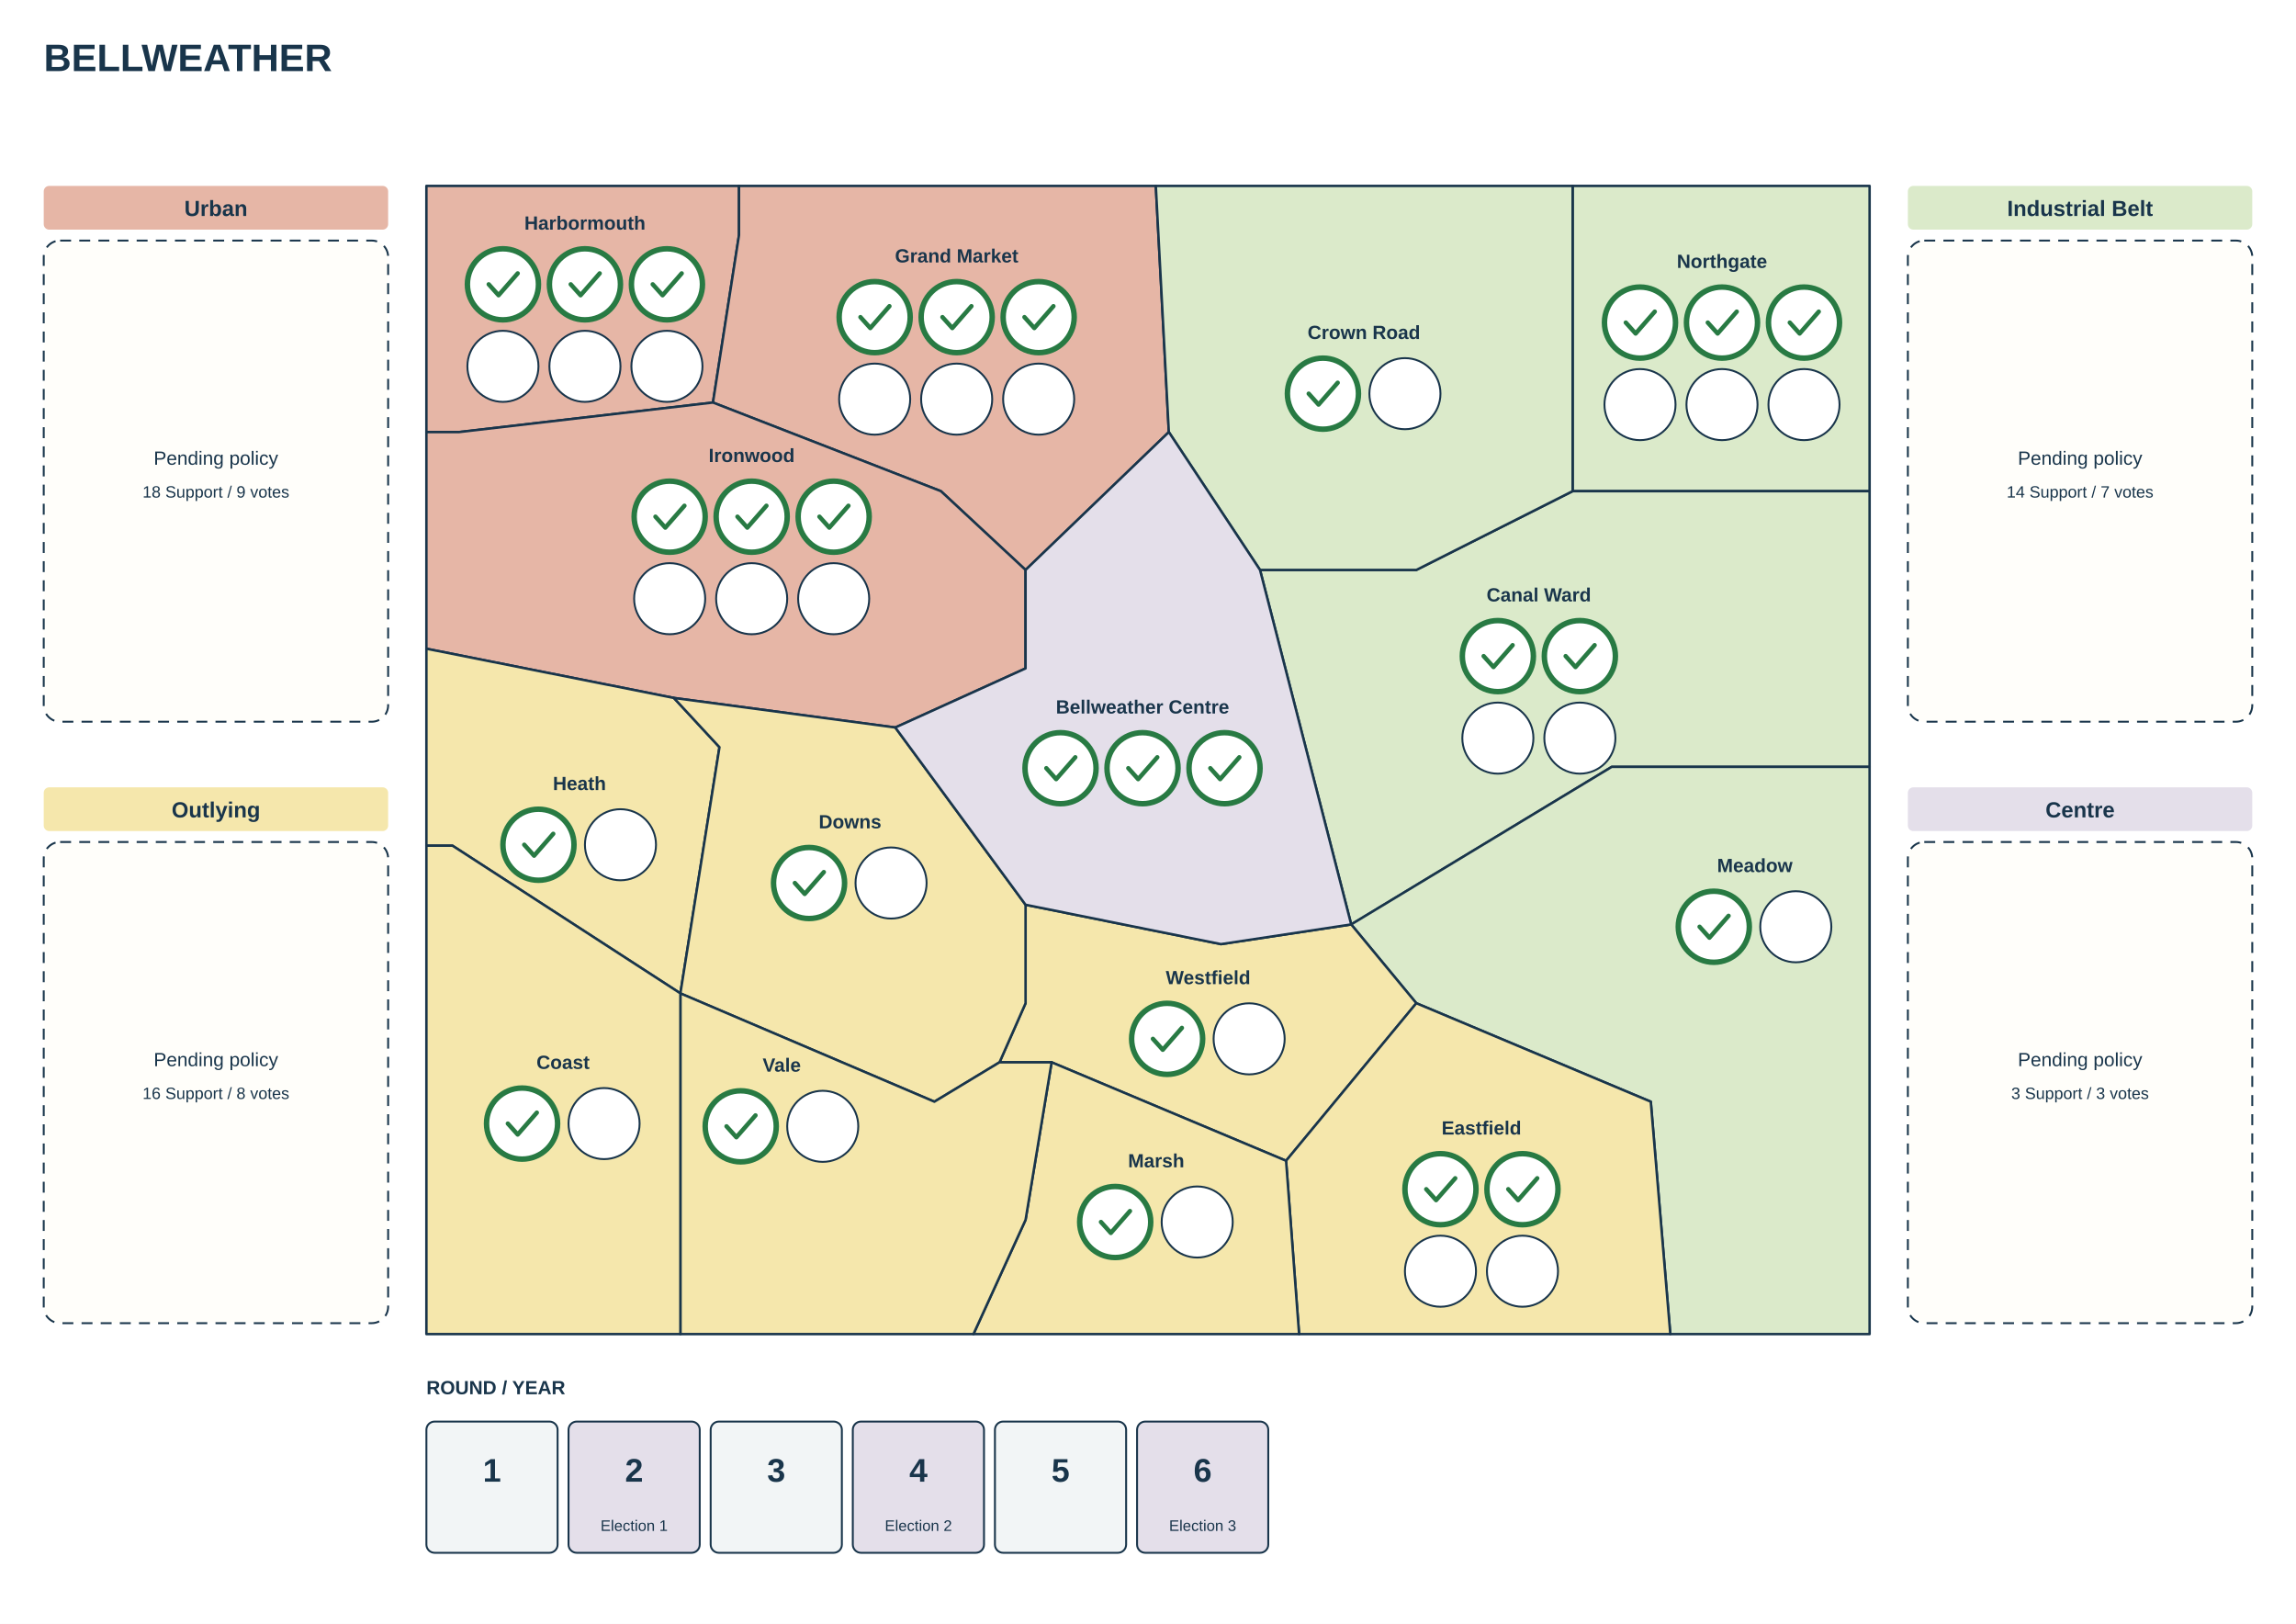
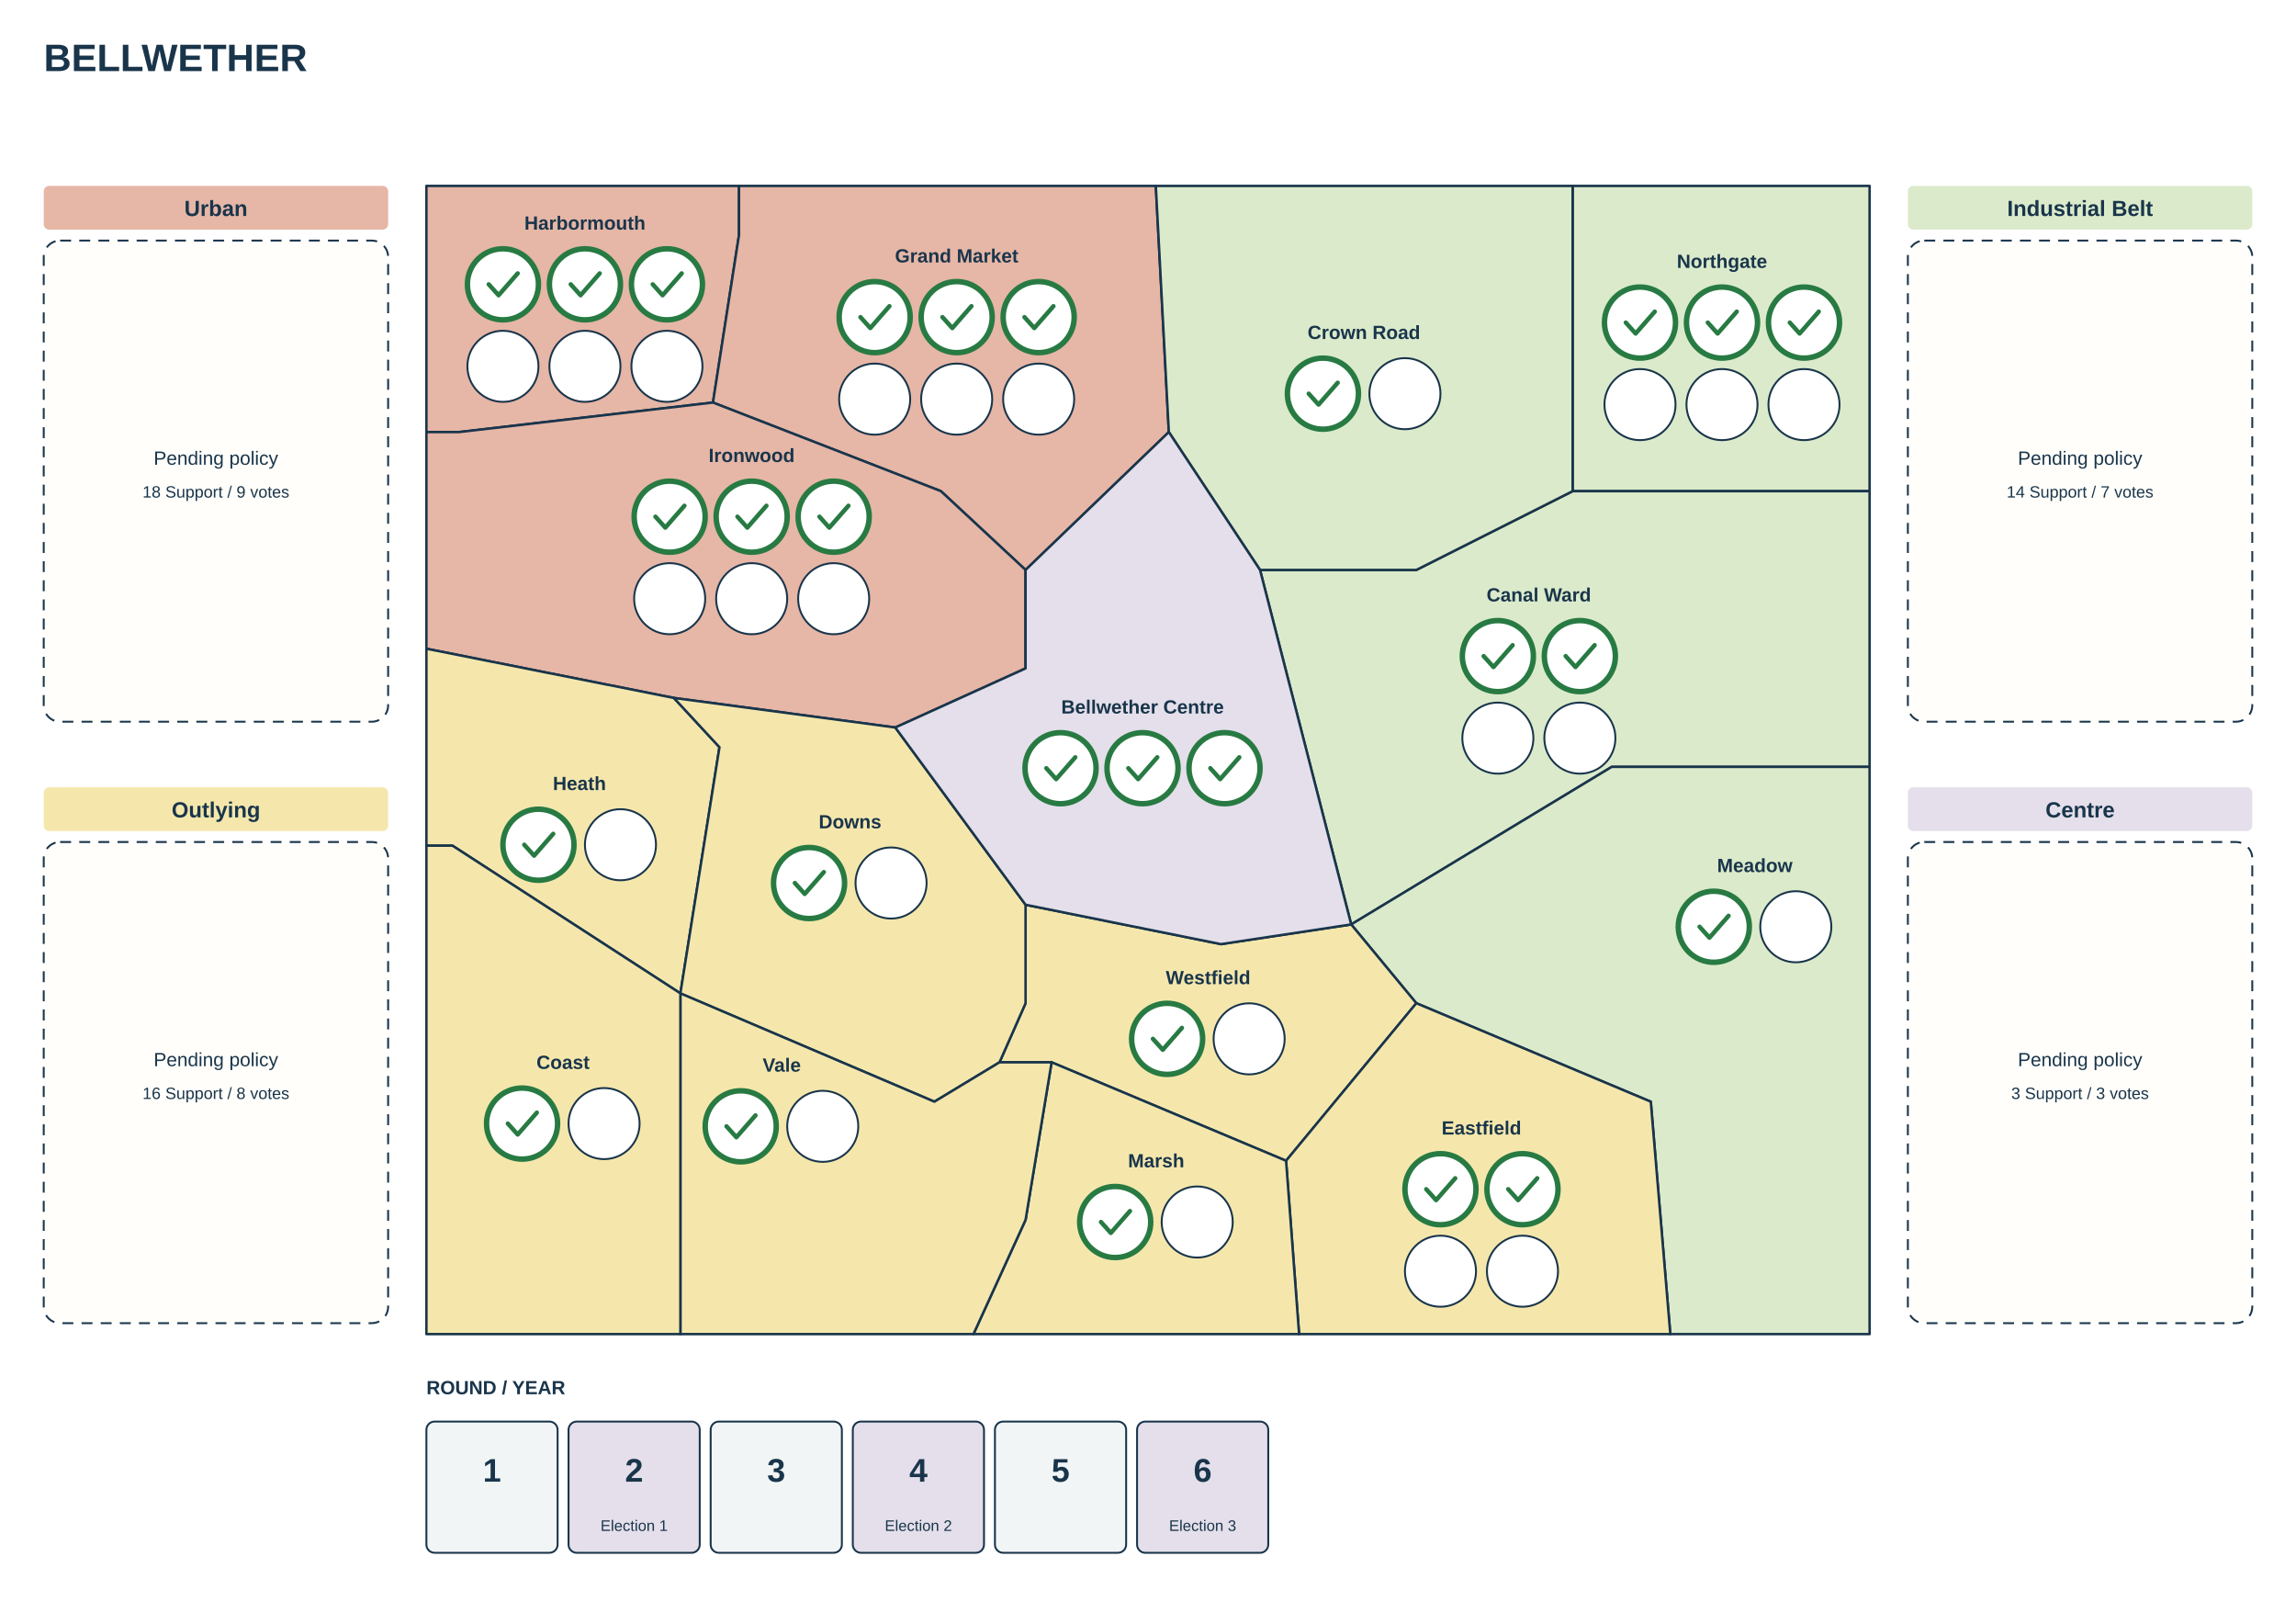
<svg xmlns="http://www.w3.org/2000/svg" width="420mm" height="297mm" viewBox="0 0 420 297" role="img" aria-labelledby="title desc">
  <style>text{font-family:Arial,sans-serif;fill:#19354b}</style>
  <rect width="420" height="297" fill="white" />
-   <text x="8" y="13" font-size="7" text-anchor="start" font-weight="bold">BELLWEATHER</text>
+   <text x="8" y="13" font-size="7" text-anchor="start" font-weight="bold">BELLWETHER</text>
  <g data-district="A">
    <polygon points="130.419,73.623 83.957,79.026 78,79.026 78,34 135.184,34 135.184,43.005" fill="#e6b6a6" stroke="#19354b" stroke-width=".45" stroke-linejoin="round" />
    <text x="107" y="42" font-size="3.5" text-anchor="middle" font-weight="bold">Harbormouth</text>
    <circle class="support-slot" cx="92" cy="52" r="6.5" fill="white" stroke="#287a43" stroke-width="1" data-retained="true" />
    <path d="M89.4,52 l1.8,2 l3.5,-4" fill="none" stroke="#287a43" stroke-width=".8" stroke-linecap="round" stroke-linejoin="round" />
    <circle class="support-slot" cx="107" cy="52" r="6.5" fill="white" stroke="#287a43" stroke-width="1" data-retained="true" />
    <path d="M104.4,52 l1.8,2 l3.5,-4" fill="none" stroke="#287a43" stroke-width=".8" stroke-linecap="round" stroke-linejoin="round" />
    <circle class="support-slot" cx="122" cy="52" r="6.5" fill="white" stroke="#287a43" stroke-width="1" data-retained="true" />
    <path d="M119.4,52 l1.8,2 l3.5,-4" fill="none" stroke="#287a43" stroke-width=".8" stroke-linecap="round" stroke-linejoin="round" />
    <circle class="support-slot" cx="92" cy="67" r="6.5" fill="white" stroke="#19354b" stroke-width="0.35" data-retained="false" />
    <circle class="support-slot" cx="107" cy="67" r="6.5" fill="white" stroke="#19354b" stroke-width="0.35" data-retained="false" />
    <circle class="support-slot" cx="122" cy="67" r="6.5" fill="white" stroke="#19354b" stroke-width="0.35" data-retained="false" />
  </g>
  <g data-district="B">
    <polygon points="130.419,73.623 135.184,43.005 135.184,34 211.43,34 213.812,79.026 187.603,104.24 172.116,89.832" fill="#e6b6a6" stroke="#19354b" stroke-width=".45" stroke-linejoin="round" />
    <text x="175" y="48" font-size="3.5" text-anchor="middle" font-weight="bold">Grand Market</text>
    <circle class="support-slot" cx="160" cy="58" r="6.5" fill="white" stroke="#287a43" stroke-width="1" data-retained="true" />
    <path d="M157.4,58 l1.8,2 l3.5,-4" fill="none" stroke="#287a43" stroke-width=".8" stroke-linecap="round" stroke-linejoin="round" />
    <circle class="support-slot" cx="175" cy="58" r="6.5" fill="white" stroke="#287a43" stroke-width="1" data-retained="true" />
    <path d="M172.4,58 l1.8,2 l3.5,-4" fill="none" stroke="#287a43" stroke-width=".8" stroke-linecap="round" stroke-linejoin="round" />
    <circle class="support-slot" cx="190" cy="58" r="6.5" fill="white" stroke="#287a43" stroke-width="1" data-retained="true" />
    <path d="M187.4,58 l1.8,2 l3.5,-4" fill="none" stroke="#287a43" stroke-width=".8" stroke-linecap="round" stroke-linejoin="round" />
    <circle class="support-slot" cx="160" cy="73" r="6.5" fill="white" stroke="#19354b" stroke-width="0.35" data-retained="false" />
    <circle class="support-slot" cx="175" cy="73" r="6.5" fill="white" stroke="#19354b" stroke-width="0.35" data-retained="false" />
    <circle class="support-slot" cx="190" cy="73" r="6.5" fill="white" stroke="#19354b" stroke-width="0.35" data-retained="false" />
  </g>
  <g data-district="C">
    <polygon points="130.419,73.623 172.116,89.832 187.603,104.24 187.603,122.25 163.776,133.057 123.271,127.654 78,118.648 78,79.026 83.957,79.026" fill="#e6b6a6" stroke="#19354b" stroke-width=".45" stroke-linejoin="round" />
    <text x="137.5" y="84.5" font-size="3.5" text-anchor="middle" font-weight="bold">Ironwood</text>
    <circle class="support-slot" cx="122.5" cy="94.5" r="6.5" fill="white" stroke="#287a43" stroke-width="1" data-retained="true" />
    <path d="M119.9,94.5 l1.8,2 l3.5,-4" fill="none" stroke="#287a43" stroke-width=".8" stroke-linecap="round" stroke-linejoin="round" />
    <circle class="support-slot" cx="137.5" cy="94.5" r="6.5" fill="white" stroke="#287a43" stroke-width="1" data-retained="true" />
    <path d="M134.9,94.5 l1.8,2 l3.5,-4" fill="none" stroke="#287a43" stroke-width=".8" stroke-linecap="round" stroke-linejoin="round" />
    <circle class="support-slot" cx="152.5" cy="94.5" r="6.5" fill="white" stroke="#287a43" stroke-width="1" data-retained="true" />
    <path d="M149.9,94.5 l1.8,2 l3.5,-4" fill="none" stroke="#287a43" stroke-width=".8" stroke-linecap="round" stroke-linejoin="round" />
    <circle class="support-slot" cx="122.5" cy="109.5" r="6.5" fill="white" stroke="#19354b" stroke-width="0.35" data-retained="false" />
    <circle class="support-slot" cx="137.5" cy="109.5" r="6.5" fill="white" stroke="#19354b" stroke-width="0.35" data-retained="false" />
    <circle class="support-slot" cx="152.5" cy="109.5" r="6.5" fill="white" stroke="#19354b" stroke-width="0.35" data-retained="false" />
  </g>
  <g data-district="D">
    <polygon points="287.675,34 342,34 342,89.832 287.675,89.832" fill="#dbeaca" stroke="#19354b" stroke-width=".45" stroke-linejoin="round" />
    <text x="315" y="49" font-size="3.5" text-anchor="middle" font-weight="bold">Northgate</text>
    <circle class="support-slot" cx="300" cy="59" r="6.5" fill="white" stroke="#287a43" stroke-width="1" data-retained="true" />
    <path d="M297.4,59 l1.8,2 l3.5,-4" fill="none" stroke="#287a43" stroke-width=".8" stroke-linecap="round" stroke-linejoin="round" />
    <circle class="support-slot" cx="315" cy="59" r="6.5" fill="white" stroke="#287a43" stroke-width="1" data-retained="true" />
    <path d="M312.4,59 l1.8,2 l3.5,-4" fill="none" stroke="#287a43" stroke-width=".8" stroke-linecap="round" stroke-linejoin="round" />
    <circle class="support-slot" cx="330" cy="59" r="6.5" fill="white" stroke="#287a43" stroke-width="1" data-retained="true" />
    <path d="M327.4,59 l1.8,2 l3.5,-4" fill="none" stroke="#287a43" stroke-width=".8" stroke-linecap="round" stroke-linejoin="round" />
    <circle class="support-slot" cx="300" cy="74" r="6.5" fill="white" stroke="#19354b" stroke-width="0.35" data-retained="false" />
    <circle class="support-slot" cx="315" cy="74" r="6.5" fill="white" stroke="#19354b" stroke-width="0.35" data-retained="false" />
    <circle class="support-slot" cx="330" cy="74" r="6.5" fill="white" stroke="#19354b" stroke-width="0.35" data-retained="false" />
  </g>
  <g data-district="E">
    <polygon points="287.675,89.832 342,89.832 342,140.261 294.823,140.261 247.17,169.077 230.491,104.24 259.083,104.24" fill="#dbeaca" stroke="#19354b" stroke-width=".45" stroke-linejoin="round" />
    <text x="281.5" y="110" font-size="3.5" text-anchor="middle" font-weight="bold">Canal Ward</text>
    <circle class="support-slot" cx="274" cy="120" r="6.5" fill="white" stroke="#287a43" stroke-width="1" data-retained="true" />
    <path d="M271.4,120 l1.8,2 l3.5,-4" fill="none" stroke="#287a43" stroke-width=".8" stroke-linecap="round" stroke-linejoin="round" />
    <circle class="support-slot" cx="289" cy="120" r="6.5" fill="white" stroke="#287a43" stroke-width="1" data-retained="true" />
    <path d="M286.4,120 l1.8,2 l3.5,-4" fill="none" stroke="#287a43" stroke-width=".8" stroke-linecap="round" stroke-linejoin="round" />
    <circle class="support-slot" cx="274" cy="135" r="6.5" fill="white" stroke="#19354b" stroke-width="0.35" data-retained="false" />
    <circle class="support-slot" cx="289" cy="135" r="6.5" fill="white" stroke="#19354b" stroke-width="0.35" data-retained="false" />
  </g>
  <g data-district="F">
    <polygon points="211.43,34 287.675,34 287.675,89.832 259.083,104.24 230.491,104.24 213.812,79.026" fill="#dbeaca" stroke="#19354b" stroke-width=".45" stroke-linejoin="round" />
    <text x="249.5" y="62" font-size="3.5" text-anchor="middle" font-weight="bold">Crown Road</text>
    <circle class="support-slot" cx="242" cy="72" r="6.5" fill="white" stroke="#287a43" stroke-width="1" data-retained="true" />
    <path d="M239.4,72 l1.8,2 l3.5,-4" fill="none" stroke="#287a43" stroke-width=".8" stroke-linecap="round" stroke-linejoin="round" />
    <circle class="support-slot" cx="257" cy="72" r="6.5" fill="white" stroke="#19354b" stroke-width="0.35" data-retained="false" />
  </g>
  <g data-district="H">
    <polygon points="294.823,140.261 342,140.261 342,244 305.545,244 301.971,201.496 259.083,183.485 247.17,169.077" fill="#dbeaca" stroke="#19354b" stroke-width=".45" stroke-linejoin="round" />
    <text x="321" y="159.5" font-size="3.5" text-anchor="middle" font-weight="bold">Meadow</text>
    <circle class="support-slot" cx="313.5" cy="169.5" r="6.5" fill="white" stroke="#287a43" stroke-width="1" data-retained="true" />
    <path d="M310.9,169.5 l1.8,2 l3.5,-4" fill="none" stroke="#287a43" stroke-width=".8" stroke-linecap="round" stroke-linejoin="round" />
    <circle class="support-slot" cx="328.5" cy="169.5" r="6.5" fill="white" stroke="#19354b" stroke-width="0.35" data-retained="false" />
  </g>
  <g data-district="I">
    <polygon points="223.343,172.679 247.17,169.077 259.083,183.485 235.256,212.302 192.368,194.292 182.838,194.292 187.603,183.485 187.603,165.475" fill="#f5e7ac" stroke="#19354b" stroke-width=".45" stroke-linejoin="round" />
    <text x="221" y="180" font-size="3.5" text-anchor="middle" font-weight="bold">Westfield</text>
    <circle class="support-slot" cx="213.5" cy="190" r="6.5" fill="white" stroke="#287a43" stroke-width="1" data-retained="true" />
    <path d="M210.9,190 l1.8,2 l3.5,-4" fill="none" stroke="#287a43" stroke-width=".8" stroke-linecap="round" stroke-linejoin="round" />
    <circle class="support-slot" cx="228.5" cy="190" r="6.5" fill="white" stroke="#19354b" stroke-width="0.35" data-retained="false" />
  </g>
  <g data-district="J">
    <polygon points="259.083,183.485 301.971,201.496 305.545,244 237.639,244 235.256,212.302" fill="#f5e7ac" stroke="#19354b" stroke-width=".45" stroke-linejoin="round" />
    <text x="271" y="207.5" font-size="3.5" text-anchor="middle" font-weight="bold">Eastfield</text>
    <circle class="support-slot" cx="263.5" cy="217.5" r="6.5" fill="white" stroke="#287a43" stroke-width="1" data-retained="true" />
    <path d="M260.9,217.5 l1.8,2 l3.5,-4" fill="none" stroke="#287a43" stroke-width=".8" stroke-linecap="round" stroke-linejoin="round" />
    <circle class="support-slot" cx="278.5" cy="217.5" r="6.5" fill="white" stroke="#287a43" stroke-width="1" data-retained="true" />
    <path d="M275.9,217.5 l1.8,2 l3.5,-4" fill="none" stroke="#287a43" stroke-width=".8" stroke-linecap="round" stroke-linejoin="round" />
    <circle class="support-slot" cx="263.5" cy="232.5" r="6.5" fill="white" stroke="#19354b" stroke-width="0.35" data-retained="false" />
    <circle class="support-slot" cx="278.5" cy="232.5" r="6.5" fill="white" stroke="#19354b" stroke-width="0.35" data-retained="false" />
  </g>
  <g data-district="K">
    <polygon points="235.256,212.302 237.639,244 178.072,244 187.603,223.108 192.368,194.292" fill="#f5e7ac" stroke="#19354b" stroke-width=".45" stroke-linejoin="round" />
    <text x="211.5" y="213.5" font-size="3.5" text-anchor="middle" font-weight="bold">Marsh</text>
    <circle class="support-slot" cx="204" cy="223.5" r="6.5" fill="white" stroke="#287a43" stroke-width="1" data-retained="true" />
    <path d="M201.4,223.5 l1.8,2 l3.5,-4" fill="none" stroke="#287a43" stroke-width=".8" stroke-linecap="round" stroke-linejoin="round" />
    <circle class="support-slot" cx="219" cy="223.5" r="6.5" fill="white" stroke="#19354b" stroke-width="0.35" data-retained="false" />
  </g>
  <g data-district="L">
    <polygon points="78,118.648 123.271,127.654 131.61,136.659 124.462,181.684 82.765,154.669 78,154.669" fill="#f5e7ac" stroke="#19354b" stroke-width=".45" stroke-linejoin="round" />
    <text x="106" y="144.5" font-size="3.5" text-anchor="middle" font-weight="bold">Heath</text>
    <circle class="support-slot" cx="98.5" cy="154.5" r="6.5" fill="white" stroke="#287a43" stroke-width="1" data-retained="true" />
    <path d="M95.9,154.5 l1.8,2 l3.5,-4" fill="none" stroke="#287a43" stroke-width=".8" stroke-linecap="round" stroke-linejoin="round" />
    <circle class="support-slot" cx="113.5" cy="154.5" r="6.5" fill="white" stroke="#19354b" stroke-width="0.35" data-retained="false" />
  </g>
  <g data-district="M">
    <polygon points="163.776,133.057 187.603,165.475 187.603,183.485 182.838,194.292 170.924,201.496 124.462,181.684 131.61,136.659 123.271,127.654" fill="#f5e7ac" stroke="#19354b" stroke-width=".45" stroke-linejoin="round" />
    <text x="155.5" y="151.5" font-size="3.5" text-anchor="middle" font-weight="bold">Downs</text>
    <circle class="support-slot" cx="148" cy="161.5" r="6.5" fill="white" stroke="#287a43" stroke-width="1" data-retained="true" />
    <path d="M145.4,161.5 l1.8,2 l3.5,-4" fill="none" stroke="#287a43" stroke-width=".8" stroke-linecap="round" stroke-linejoin="round" />
    <circle class="support-slot" cx="163" cy="161.5" r="6.5" fill="white" stroke="#19354b" stroke-width="0.35" data-retained="false" />
  </g>
  <g data-district="N">
    <polygon points="124.462,181.684 170.924,201.496 182.838,194.292 192.368,194.292 187.603,223.108 178.072,244 124.462,244 124.462,235.715" fill="#f5e7ac" stroke="#19354b" stroke-width=".45" stroke-linejoin="round" />
    <text x="143" y="196" font-size="3.5" text-anchor="middle" font-weight="bold">Vale</text>
    <circle class="support-slot" cx="135.5" cy="206" r="6.5" fill="white" stroke="#287a43" stroke-width="1" data-retained="true" />
    <path d="M132.9,206 l1.8,2 l3.5,-4" fill="none" stroke="#287a43" stroke-width=".8" stroke-linecap="round" stroke-linejoin="round" />
    <circle class="support-slot" cx="150.5" cy="206" r="6.5" fill="white" stroke="#19354b" stroke-width="0.35" data-retained="false" />
  </g>
  <g data-district="O">
    <polygon points="124.462,181.684 124.462,235.715 124.462,244 78,244 78,154.669 82.765,154.669" fill="#f5e7ac" stroke="#19354b" stroke-width=".45" stroke-linejoin="round" />
    <text x="103" y="195.5" font-size="3.5" text-anchor="middle" font-weight="bold">Coast</text>
    <circle class="support-slot" cx="95.5" cy="205.5" r="6.5" fill="white" stroke="#287a43" stroke-width="1" data-retained="true" />
    <path d="M92.9,205.5 l1.8,2 l3.5,-4" fill="none" stroke="#287a43" stroke-width=".8" stroke-linecap="round" stroke-linejoin="round" />
    <circle class="support-slot" cx="110.5" cy="205.5" r="6.5" fill="white" stroke="#19354b" stroke-width="0.35" data-retained="false" />
  </g>
  <g data-district="X">
    <polygon points="187.603,104.24 213.812,79.026 230.491,104.24 247.17,169.077 223.343,172.679 187.603,165.475 163.776,133.057 187.603,122.25" fill="#e4dfea" stroke="#19354b" stroke-width=".45" stroke-linejoin="round" />
-     <text x="209" y="130.5" font-size="3.5" text-anchor="middle" font-weight="bold">Bellweather Centre</text>
+     <text x="209" y="130.5" font-size="3.5" text-anchor="middle" font-weight="bold">Bellwether Centre</text>
    <circle class="support-slot" cx="194" cy="140.5" r="6.5" fill="white" stroke="#287a43" stroke-width="1" data-retained="true" />
    <path d="M191.4,140.5 l1.8,2 l3.5,-4" fill="none" stroke="#287a43" stroke-width=".8" stroke-linecap="round" stroke-linejoin="round" />
    <circle class="support-slot" cx="209" cy="140.5" r="6.5" fill="white" stroke="#287a43" stroke-width="1" data-retained="true" />
    <path d="M206.4,140.5 l1.8,2 l3.5,-4" fill="none" stroke="#287a43" stroke-width=".8" stroke-linecap="round" stroke-linejoin="round" />
    <circle class="support-slot" cx="224" cy="140.5" r="6.5" fill="white" stroke="#287a43" stroke-width="1" data-retained="true" />
    <path d="M221.4,140.5 l1.8,2 l3.5,-4" fill="none" stroke="#287a43" stroke-width=".8" stroke-linecap="round" stroke-linejoin="round" />
  </g>
  <g data-policy-region="Urban">
    <rect x="8" y="34" width="63" height="8" rx="1" fill="#e6b6a6" />
    <text x="39.5" y="39.5" font-size="4" text-anchor="middle" font-weight="bold">Urban</text>
    <rect class="policy-well" x="8" y="44" width="63" height="88" rx="3" fill="#fffefa" stroke="#19354b" stroke-width=".35" stroke-dasharray="2 1.5" />
    <text x="39.5" y="85" font-size="3.5" text-anchor="middle" font-weight="normal">Pending policy</text>
    <text x="39.5" y="91" font-size="3" text-anchor="middle" font-weight="normal">18 Support / 9 votes</text>
  </g>
  <g data-policy-region="Outlying">
    <rect x="8" y="144" width="63" height="8" rx="1" fill="#f5e7ac" />
    <text x="39.5" y="149.5" font-size="4" text-anchor="middle" font-weight="bold">Outlying</text>
    <rect class="policy-well" x="8" y="154" width="63" height="88" rx="3" fill="#fffefa" stroke="#19354b" stroke-width=".35" stroke-dasharray="2 1.5" />
    <text x="39.5" y="195" font-size="3.5" text-anchor="middle" font-weight="normal">Pending policy</text>
    <text x="39.5" y="201" font-size="3" text-anchor="middle" font-weight="normal">16 Support / 8 votes</text>
  </g>
  <g data-policy-region="Industrial Belt">
    <rect x="349" y="34" width="63" height="8" rx="1" fill="#dbeaca" />
    <text x="380.5" y="39.5" font-size="4" text-anchor="middle" font-weight="bold">Industrial Belt</text>
    <rect class="policy-well" x="349" y="44" width="63" height="88" rx="3" fill="#fffefa" stroke="#19354b" stroke-width=".35" stroke-dasharray="2 1.5" />
    <text x="380.5" y="85" font-size="3.5" text-anchor="middle" font-weight="normal">Pending policy</text>
    <text x="380.5" y="91" font-size="3" text-anchor="middle" font-weight="normal">14 Support / 7 votes</text>
  </g>
  <g data-policy-region="Centre">
    <rect x="349" y="144" width="63" height="8" rx="1" fill="#e4dfea" />
    <text x="380.5" y="149.5" font-size="4" text-anchor="middle" font-weight="bold">Centre</text>
    <rect class="policy-well" x="349" y="154" width="63" height="88" rx="3" fill="#fffefa" stroke="#19354b" stroke-width=".35" stroke-dasharray="2 1.5" />
    <text x="380.5" y="195" font-size="3.5" text-anchor="middle" font-weight="normal">Pending policy</text>
    <text x="380.5" y="201" font-size="3" text-anchor="middle" font-weight="normal">3 Support / 3 votes</text>
  </g>
  <text x="78" y="255" font-size="3.5" text-anchor="start" font-weight="bold">ROUND / YEAR</text>
  <rect class="year-well" x="78" y="260" width="24" height="24" rx="1.5" fill="#f2f5f6" stroke="#19354b" stroke-width=".35" />
  <text x="90" y="271" font-size="6" text-anchor="middle" font-weight="bold">1</text>
  <rect class="year-well" x="104" y="260" width="24" height="24" rx="1.5" fill="#e4dfea" stroke="#19354b" stroke-width=".35" />
  <text x="116" y="271" font-size="6" text-anchor="middle" font-weight="bold">2</text>
  <text x="116" y="280" font-size="2.8" text-anchor="middle" font-weight="normal">Election 1</text>
  <rect class="year-well" x="130" y="260" width="24" height="24" rx="1.5" fill="#f2f5f6" stroke="#19354b" stroke-width=".35" />
  <text x="142" y="271" font-size="6" text-anchor="middle" font-weight="bold">3</text>
  <rect class="year-well" x="156" y="260" width="24" height="24" rx="1.5" fill="#e4dfea" stroke="#19354b" stroke-width=".35" />
  <text x="168" y="271" font-size="6" text-anchor="middle" font-weight="bold">4</text>
  <text x="168" y="280" font-size="2.8" text-anchor="middle" font-weight="normal">Election 2</text>
  <rect class="year-well" x="182" y="260" width="24" height="24" rx="1.5" fill="#f2f5f6" stroke="#19354b" stroke-width=".35" />
  <text x="194" y="271" font-size="6" text-anchor="middle" font-weight="bold">5</text>
  <rect class="year-well" x="208" y="260" width="24" height="24" rx="1.5" fill="#e4dfea" stroke="#19354b" stroke-width=".35" />
  <text x="220" y="271" font-size="6" text-anchor="middle" font-weight="bold">6</text>
  <text x="220" y="280" font-size="2.8" text-anchor="middle" font-weight="normal">Election 3</text>
</svg>
